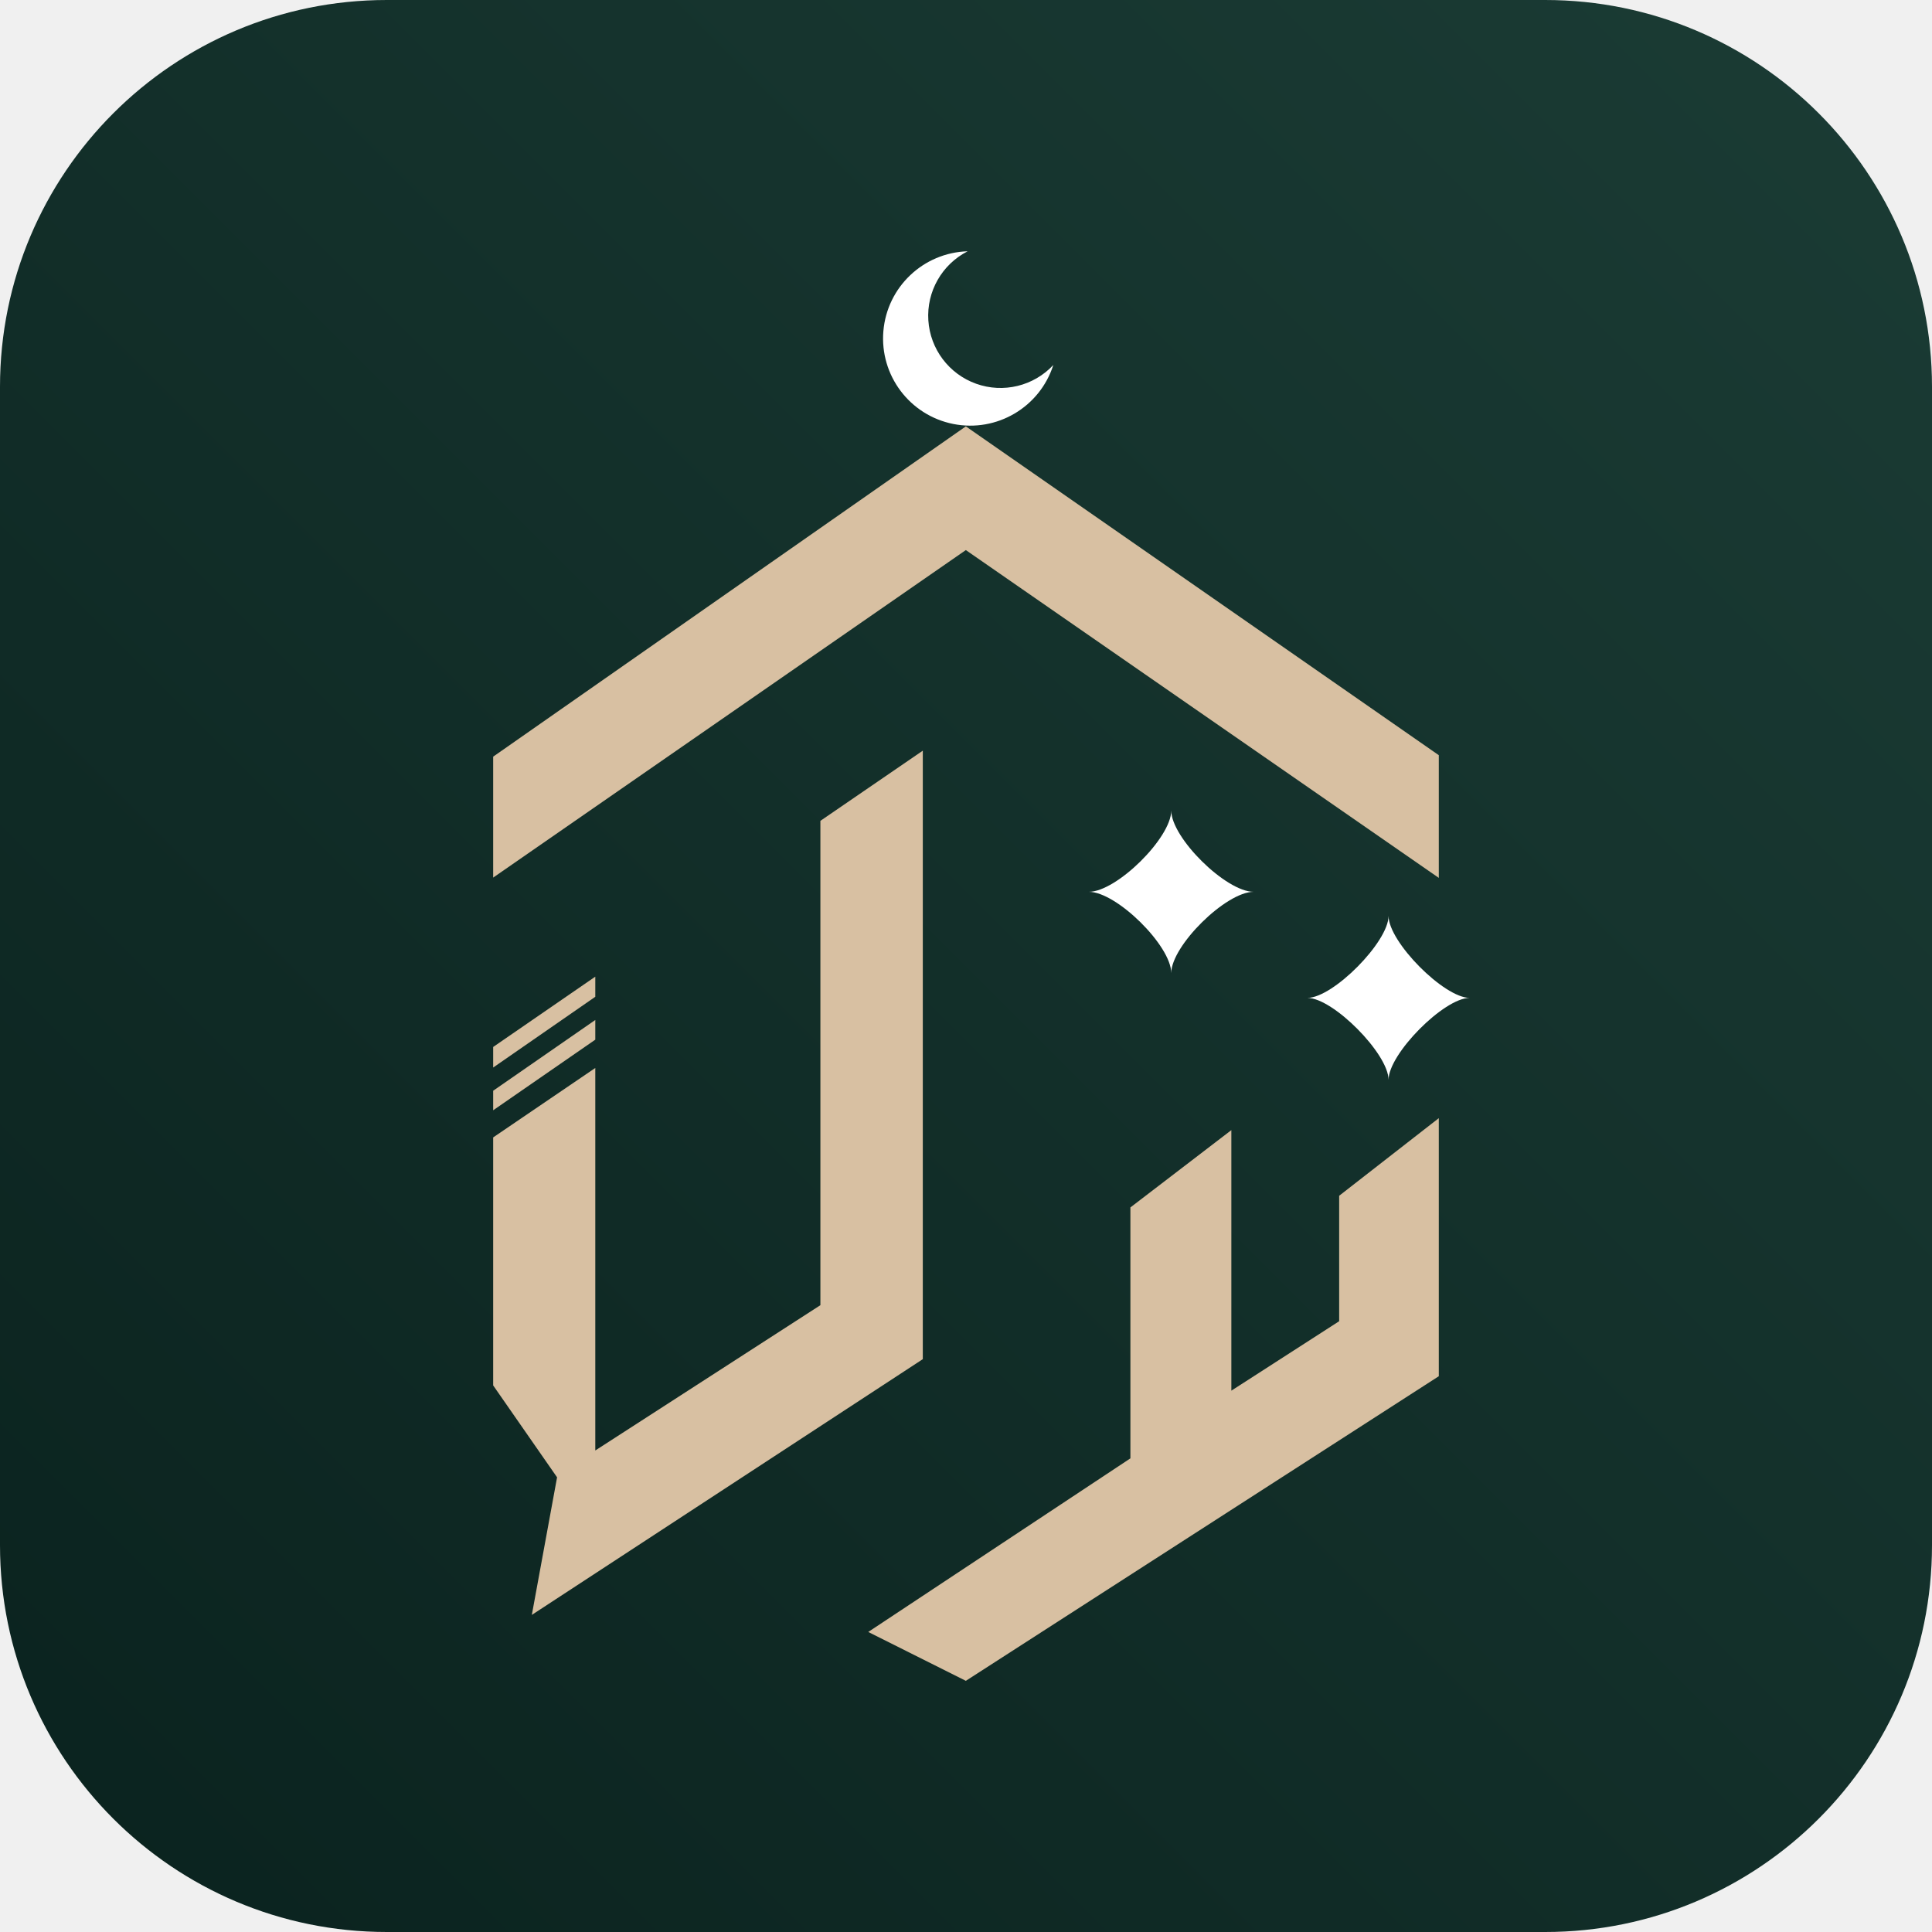
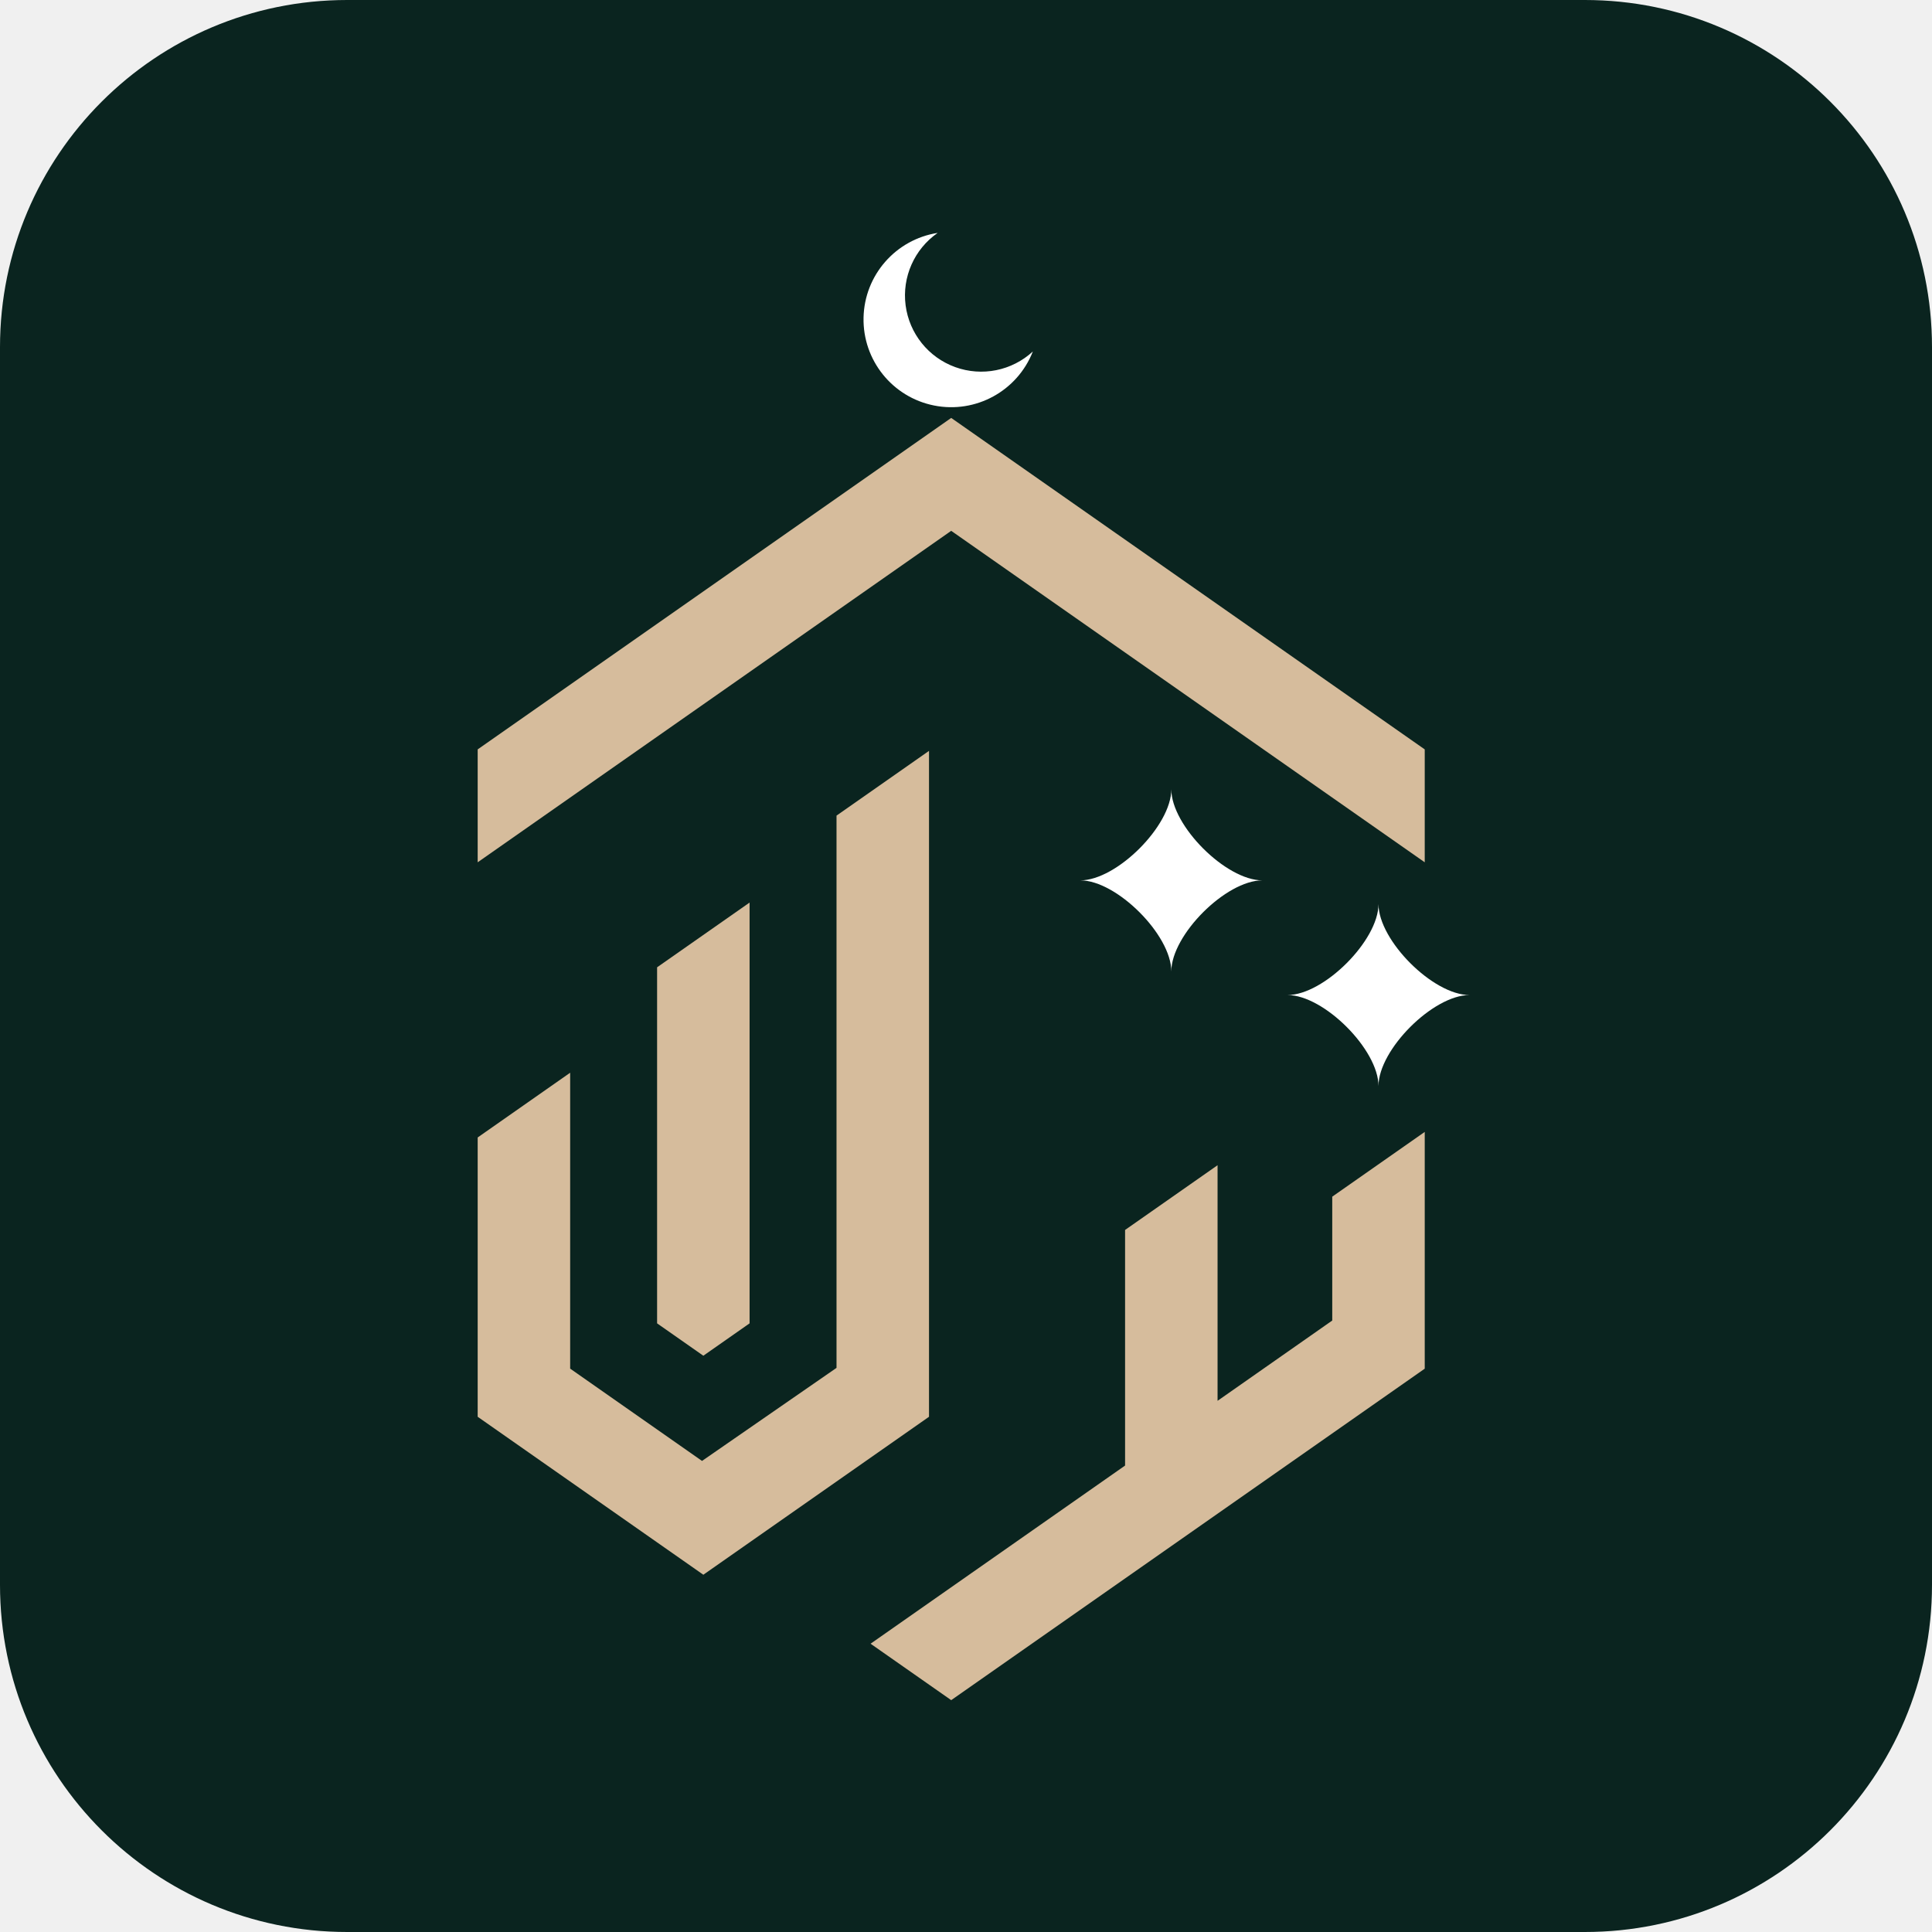
- <svg xmlns="http://www.w3.org/2000/svg" viewBox="0 0 1024 1024">
-   <defs>
-     <linearGradient id="g" x1="1" y1="0" x2="0" y2="1">
-       <stop offset="0" stop-color="#1B3C35" />
-       <stop offset="1" stop-color="#0A221E" />
-     </linearGradient>
-   </defs>
-   <rect width="1024" height="1024" rx="205" fill="url(#g)" />
-   <g transform="translate(259.46 131.96) scale(0.77322)">
-     <path fill="#D8C0A2" d="M650.7,431.1L326.5,206.4L2.5,430.9L2.5,348L326.5,121.6L650.7,347ZM29,936.3L46.3,842L2.5,779L2.5,609L72.5,561.4L72.5,823.6L226.8,724L226.8,392L297,343.9L297,761ZM2.5,561.1L2.5,547L72.5,498.8L72.5,512.6ZM2.5,590.4L2.5,577L72.5,528.5L72.5,542ZM326.5,981.5L259.6,948L439.3,829L439.3,657L508.5,604L508.5,782.6L582.4,735L582.4,649L650.7,595.8L650.7,772.7Z" />
-     <path fill="#FFFFFF" d="M386.46,79.54A59.77,59.77 0 1 1 327.72,1.59A49.55,49.55 0 1 0 386.46,79.54ZM467.30,384.95C467.30,403.66 504.80,440.65 523.78,440.65C504.80,440.65 467.30,477.64 467.30,496.36C467.30,477.64 429.80,440.65 410.83,440.65C429.80,440.65 467.30,403.66 467.30,384.95ZM616.25,457.19C616.25,474.97 654.26,513.36 671.87,513.36C654.26,513.36 616.25,551.75 616.25,569.53C616.25,551.75 578.24,513.36 560.63,513.36C578.24,513.36 616.25,474.97 616.25,457.19Z" />
+ <svg xmlns="http://www.w3.org/2000/svg" viewBox="0 0 512 512" width="512" height="512">
+   <rect width="512" height="512" rx="92" fill="#0A241F" />
+   <g transform="translate(-245.96 -251.01) scale(0.35014)">
+     <path fill="#D6BC9C" d="M1424.40,1120.05 L1422.40,1118.65 L1064.00,1369.53 L1064.00,1284.08 L1422.40,1033.20 L1424.40,1034.60 Z M1422.40,1033.20 L1780.80,1284.08 L1780.80,1369.53 L1422.40,1118.65 Z M1335.60,1334.20 L1405.60,1285.20 L1405.60,1789.20 L1335.60,1756.75 Z M1064.00,1577.80 L1134.00,1528.80 L1134.00,1756.75 L1064.00,1789.20 Z M1064.00,1703.75 L1234.80,1823.31 L1234.80,1908.76 L1064.00,1789.20 Z M1232.80,1823.31 L1405.60,1703.75 L1405.60,1789.20 L1234.80,1908.76 L1232.80,1907.36 Z M1199.80,1449.00 L1269.80,1400.00 L1269.80,1718.49 L1234.80,1742.99 L1199.80,1718.49 Z M1780.80,1752.80 L1422.40,2003.68 L1361.37,1960.96 L1780.80,1667.35 Z M1710.80,1622.60 L1780.80,1573.60 L1780.80,1671.35 L1710.80,1720.35 Z M1554.00,1647.80 L1624.00,1598.80 L1624.00,1781.11 L1554.00,1830.11 Z" />
+     <path fill="#FFFFFF" d="M1484.19,982.91 A66.36,66.36 0 1 1 1412.16,893.15 A57.68,57.68 0 1 0 1484.19,982.91 Z M1814.68,1470.00 C1787.13,1470.00 1745.80,1511.33 1745.80,1538.88 C1745.80,1511.33 1704.47,1470.00 1676.92,1470.00 C1704.47,1470.00 1745.80,1428.67 1745.80,1401.12 C1745.80,1428.67 1787.13,1470.00 1814.68,1470.00 Z M1657.88,1383.20 C1630.33,1383.20 1589.00,1424.53 1589.00,1452.08 C1589.00,1424.53 1547.67,1383.20 1520.12,1383.20 C1547.67,1383.20 1589.00,1341.87 1589.00,1314.32 C1589.00,1341.87 1630.33,1383.20 1657.88,1383.20 Z" />
  </g>
</svg>
